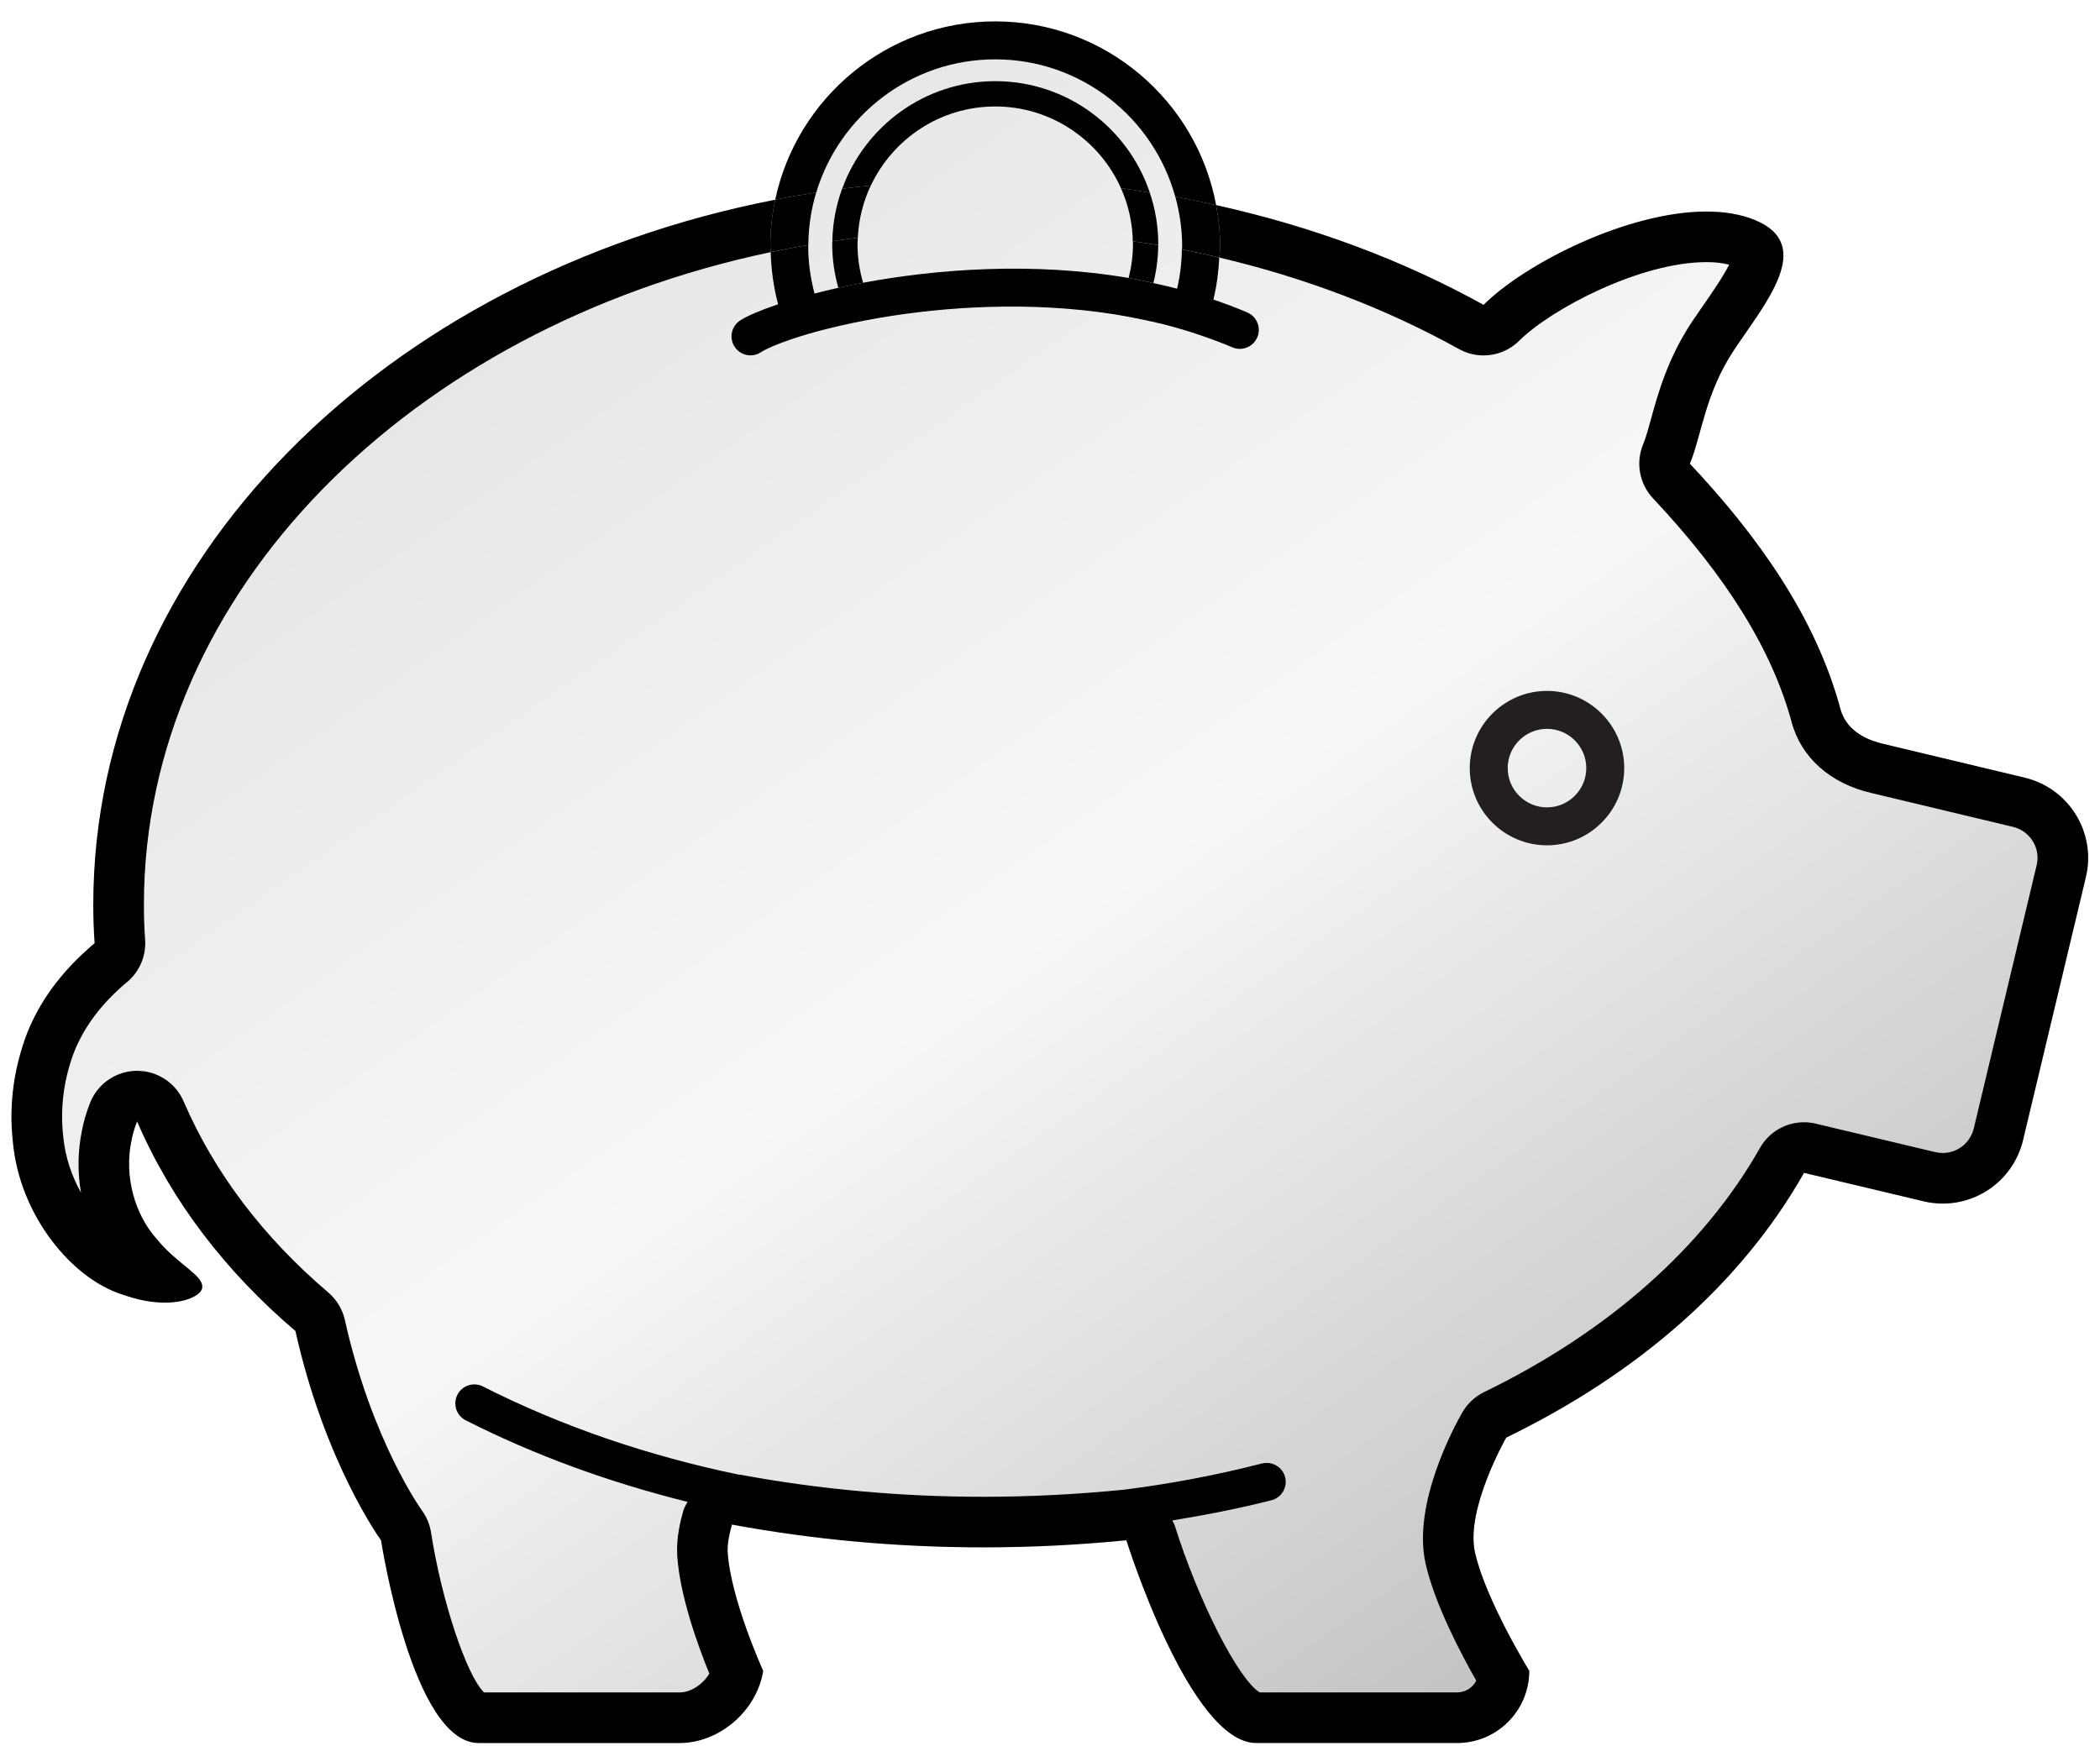
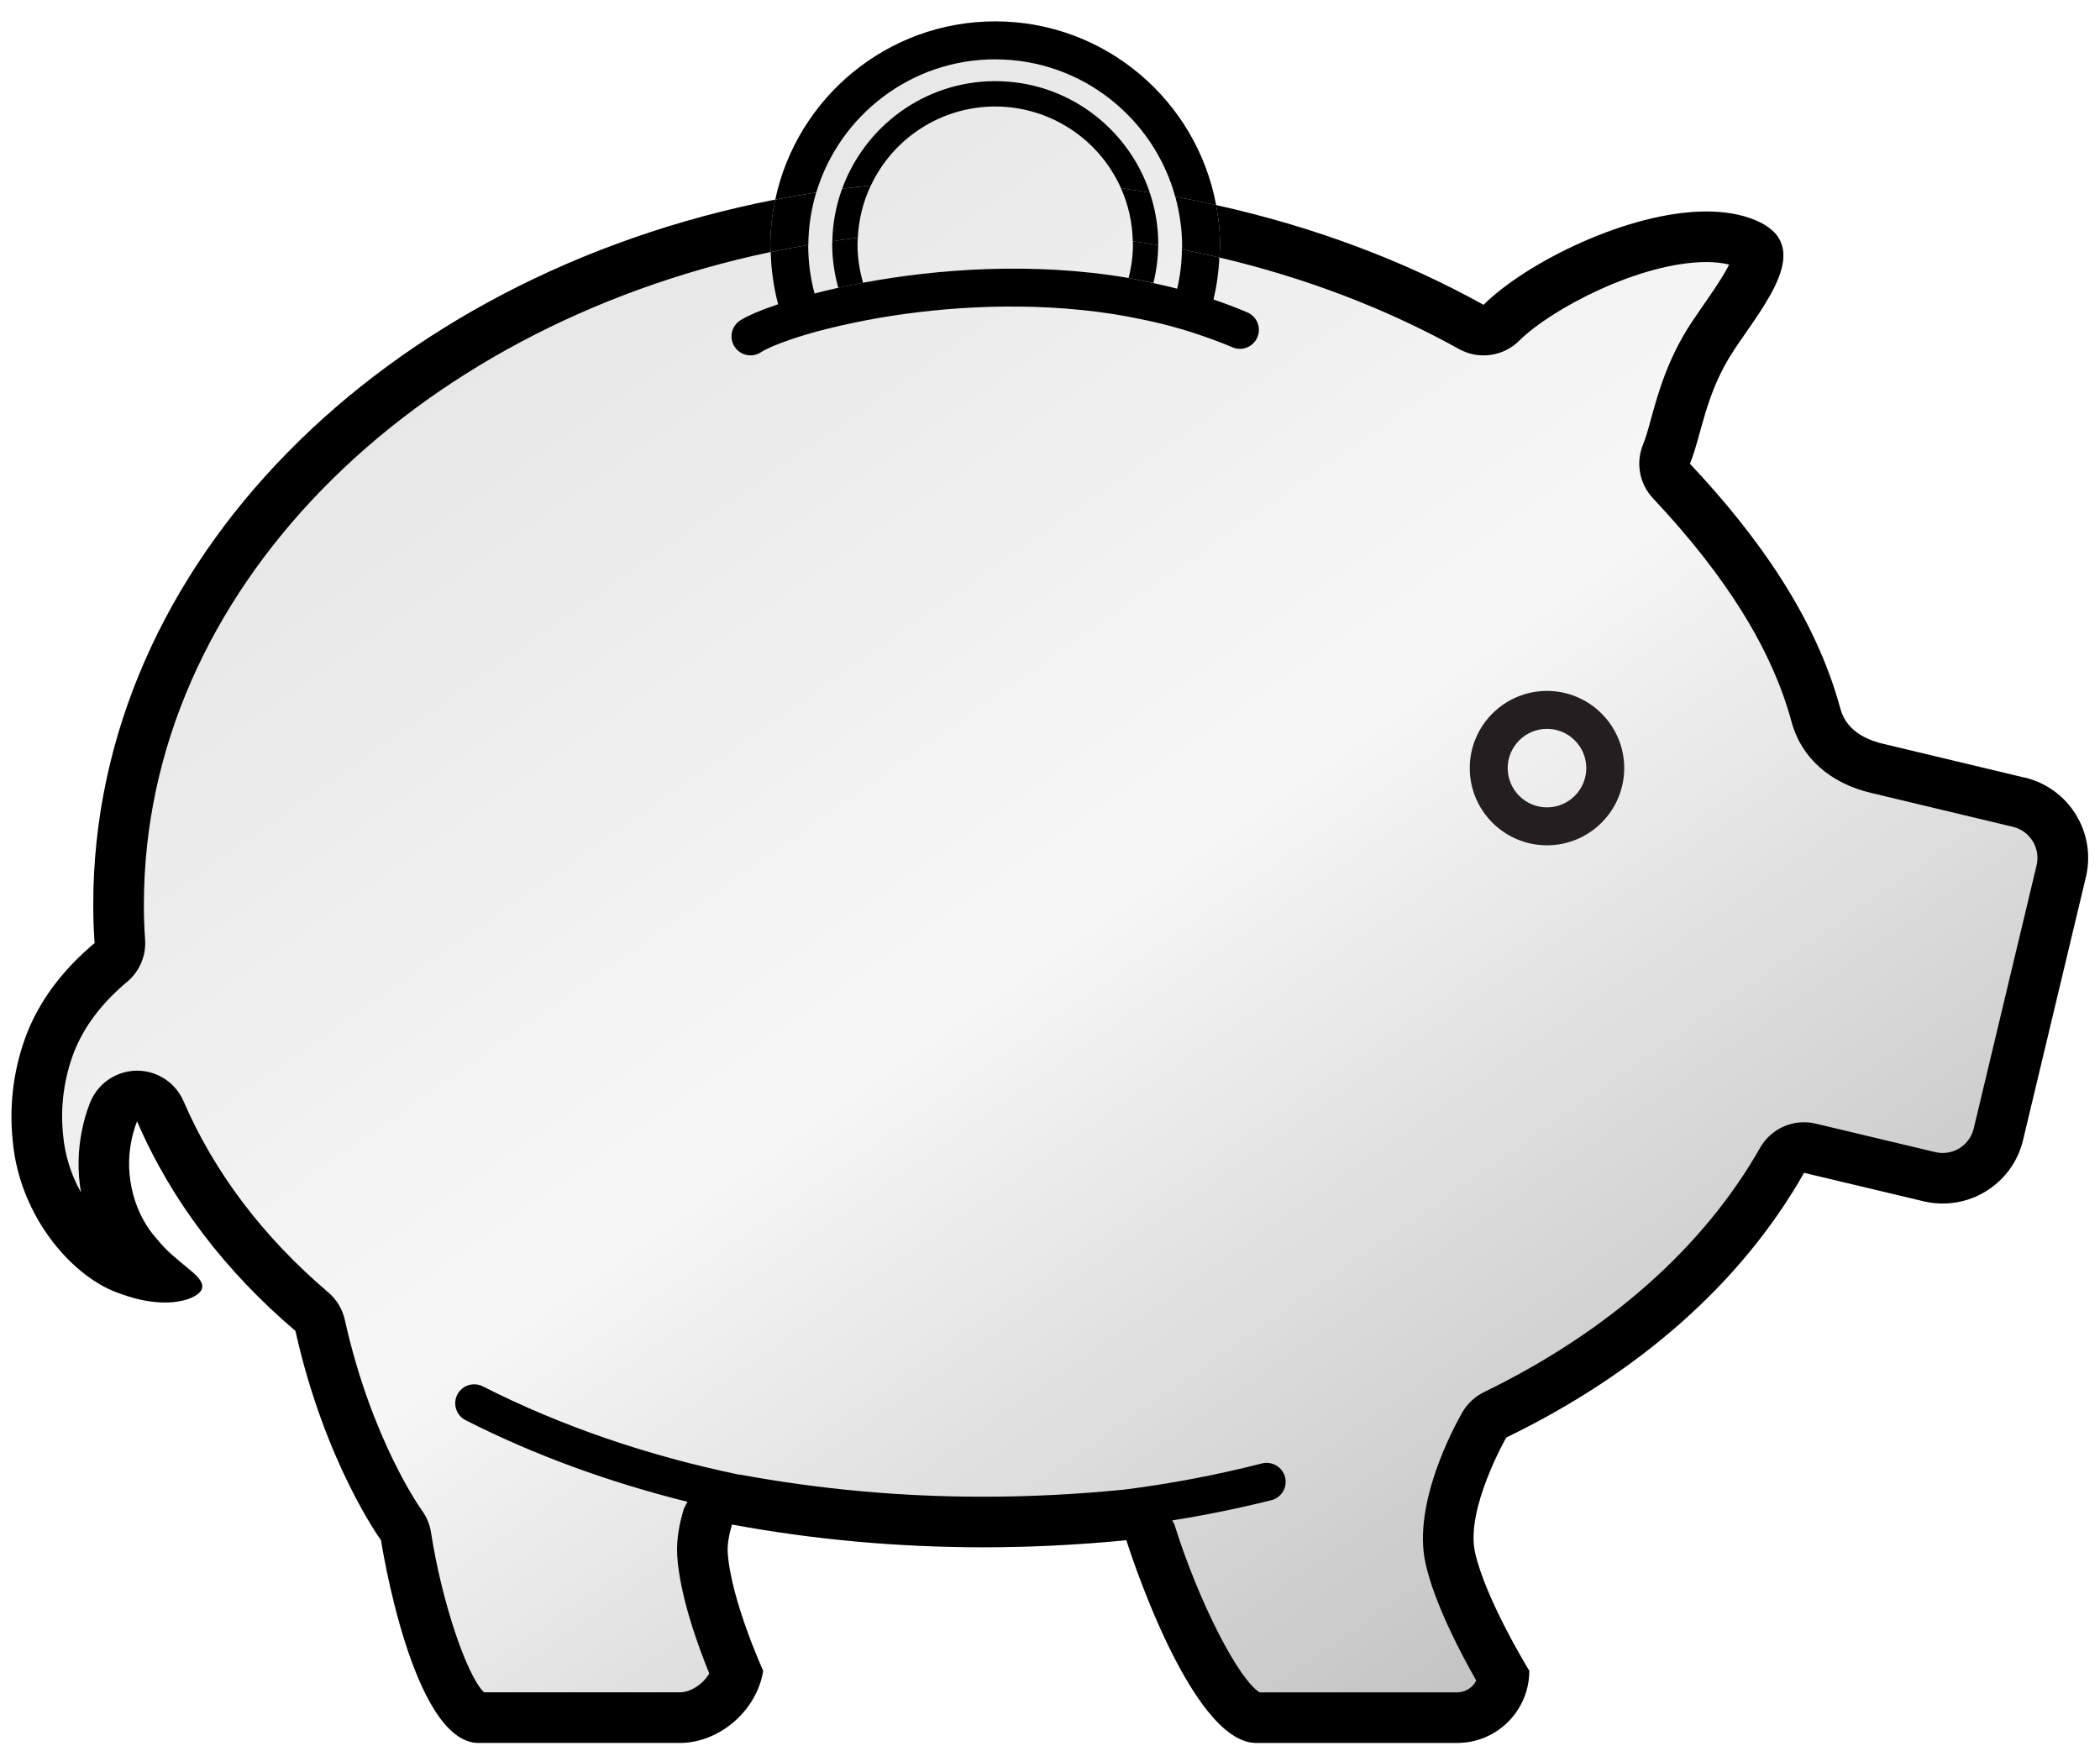
- <svg xmlns="http://www.w3.org/2000/svg" width="83px" height="69px" viewBox="0 0 83 69" version="1.1">
+ <svg xmlns="http://www.w3.org/2000/svg" width="83" height="69" viewBox="0 0 83 69">
  <defs>
-     <linearGradient x1="20.421%" y1="16.448%" x2="80.374%" y2="88.754%" id="linearGradient-1">
+     <linearGradient x1="20.421%" y1="16.448%" x2="80.374%" y2="88.754%" id="a">
      <stop stop-color="#E6E6E6" offset="0%" />
      <stop stop-color="#F7F7F7" offset="50%" />
      <stop stop-color="#C4C4C4" offset="100%" />
    </linearGradient>
  </defs>
-   <g id="Page-1" stroke="none" stroke-width="1" fill="none" fill-rule="evenodd">
-     <g id="rh-icon-piggybank">
-       <g id="Group">
-         <path d="M80.023,30.742 L74.418,29.402 C73.992,29.302 73.006,29.003 72.742,28.029 C71.763,24.399 69.48,21.193 66.791,18.332 C67.254,17.217 67.385,15.572 68.537,13.835 C69.742,12.019 71.771,9.69 69.365,8.699 C68.797,8.465 68.144,8.362 67.445,8.362 C64.34,8.362 60.3,10.398 58.636,12.051 C55.45,10.285 51.882,8.951 48.066,8.109 C47.3,3.982 43.679,0.846 39.335,0.846 C35.064,0.846 31.491,3.873 30.64,7.893 C15.184,10.912 3.688,22.241 3.688,35.761 C3.688,36.272 3.704,36.783 3.741,37.286 C3.701,37.319 3.657,37.354 3.615,37.39 C2.692,38.194 1.709,39.28 1.096,40.781 C0.55,42.187 0.345,43.656 0.508,45.126 C0.774,48.089 2.888,50.566 4.832,51.171 C5.481,51.405 6.05,51.494 6.519,51.494 C7.447,51.494 7.988,51.147 7.994,50.895 C8.052,50.406 6.995,49.975 6.191,48.969 C5.34,48.027 4.898,46.512 5.198,45.088 C5.247,44.827 5.325,44.572 5.42,44.33 C6.79,47.505 8.937,50.28 11.679,52.616 C12.849,57.86 15.062,60.889 15.062,60.889 C15.062,60.889 16.29,68.903 18.92,68.903 L26.864,68.903 C28.436,68.903 29.917,67.626 30.166,66.051 C30.166,66.051 28.884,63.233 28.763,61.364 C28.744,61.031 28.822,60.655 28.932,60.268 C32.089,60.852 35.415,61.168 38.868,61.168 C40.792,61.168 42.676,61.069 44.52,60.888 C44.52,60.888 47.022,68.902 49.651,68.902 L57.594,68.902 C59.166,68.902 60.444,67.625 60.444,66.05 C60.444,66.05 58.712,63.232 58.298,61.363 C57.919,59.655 59.534,56.829 59.534,56.829 C64.694,54.324 68.798,50.783 71.304,46.363 L76.025,47.487 C76.281,47.548 76.537,47.578 76.787,47.578 C78.266,47.578 79.603,46.568 79.961,45.067 L82.443,34.675 C82.863,32.929 81.781,31.162 80.023,30.742 L80.023,30.742 Z" id="Shape" fill="url(#linearGradient-1)" />
-         <g id="Shape">
-           <path d="M61.143,27.313 C59.459,27.313 58.09,28.682 58.09,30.365 C58.09,32.048 59.459,33.417 61.143,33.417 C62.827,33.417 64.196,32.048 64.196,30.365 C64.195,28.683 62.826,27.313 61.143,27.313 L61.143,27.313 Z M61.143,31.917 C60.288,31.917 59.59,31.221 59.59,30.365 C59.59,29.51 60.287,28.813 61.143,28.813 C61.998,28.813 62.696,29.509 62.696,30.365 C62.695,31.221 61.998,31.917 61.143,31.917 L61.143,31.917 Z" fill="#231F20" />
-           <g>
-             <path d="M49.303,12.353 C49.682,12.518 49.858,12.959 49.694,13.339 C49.528,13.719 49.085,13.894 48.708,13.73 C48.308,13.557 47.899,13.408 47.487,13.267 C47.008,13.102 46.524,12.957 46.034,12.831 C45.71,12.748 45.384,12.679 45.055,12.612 C44.709,12.541 44.364,12.474 44.018,12.42 C40.69,11.902 37.348,12.122 34.745,12.569 C34.38,12.631 34.032,12.699 33.698,12.769 C33.35,12.842 33.023,12.917 32.714,12.995 C32.152,13.136 31.668,13.28 31.256,13.42 C30.713,13.605 30.297,13.782 30.074,13.927 C29.948,14.009 29.806,14.048 29.666,14.048 C29.421,14.048 29.181,13.928 29.037,13.707 C28.811,13.36 28.91,12.895 29.257,12.669 C29.536,12.487 30.065,12.261 30.757,12.028 C30.581,11.367 30.483,10.677 30.463,9.966 C16.225,12.964 5.689,23.391 5.689,35.761 C5.689,36.25 5.705,36.714 5.736,37.14 C5.783,37.785 5.516,38.414 5.018,38.827 L4.952,38.881 L4.9,38.924 C3.986,39.721 3.338,40.583 2.95,41.537 C2.528,42.624 2.372,43.768 2.498,44.905 C2.573,45.741 2.84,46.503 3.202,47.147 C3.062,46.336 3.071,45.494 3.243,44.676 C3.303,44.354 3.412,43.978 3.559,43.602 C3.854,42.847 4.577,42.345 5.387,42.331 L5.422,42.331 C6.219,42.331 6.942,42.805 7.258,43.538 C8.473,46.354 10.398,48.897 12.977,51.095 C13.308,51.376 13.538,51.758 13.632,52.182 C14.698,56.963 16.658,59.684 16.677,59.711 C16.866,59.97 16.991,60.27 17.039,60.588 C17.455,63.283 18.446,66.247 19.133,66.904 L26.864,66.904 C27.31,66.904 27.79,66.577 28.036,66.158 C27.601,65.093 26.87,63.097 26.767,61.495 C26.728,60.799 26.886,60.15 27.008,59.722 C27.045,59.593 27.116,59.487 27.175,59.371 C24.088,58.602 21.137,57.532 18.408,56.146 C18.039,55.958 17.891,55.506 18.079,55.137 C18.266,54.768 18.717,54.622 19.087,54.808 C22.199,56.388 25.617,57.55 29.203,58.295 C29.233,58.299 29.264,58.297 29.294,58.303 C32.404,58.878 35.625,59.17 38.866,59.17 C40.664,59.17 42.5,59.079 44.321,58.899 C44.339,58.897 44.356,58.898 44.374,58.896 C46.243,58.662 48.083,58.314 49.88,57.853 C50.278,57.754 50.691,57.991 50.794,58.393 C50.896,58.794 50.655,59.204 50.253,59.306 C48.968,59.635 47.657,59.888 46.333,60.106 C46.362,60.17 46.405,60.224 46.427,60.293 C47.37,63.303 48.947,66.39 49.788,66.903 L57.593,66.903 C57.923,66.903 58.208,66.714 58.349,66.438 C57.759,65.404 56.699,63.4 56.343,61.797 C55.823,59.453 57.462,56.422 57.796,55.838 C57.997,55.488 58.298,55.207 58.659,55.031 C63.559,52.651 67.331,49.313 69.563,45.378 C69.922,44.741 70.594,44.364 71.301,44.364 C71.455,44.364 71.61,44.382 71.764,44.419 L76.485,45.543 C76.585,45.567 76.686,45.579 76.784,45.579 C77.372,45.579 77.876,45.178 78.013,44.604 L80.495,34.211 C80.575,33.88 80.522,33.543 80.347,33.256 C80.169,32.967 79.89,32.764 79.56,32.686 L73.955,31.346 C72.34,30.968 71.191,29.948 70.814,28.549 C70.044,25.699 68.252,22.805 65.335,19.7 C64.796,19.126 64.644,18.29 64.944,17.564 C65.048,17.317 65.145,16.966 65.256,16.561 C65.533,15.551 65.916,14.168 66.869,12.729 C67.019,12.503 67.18,12.272 67.344,12.036 C67.631,11.621 68.106,10.939 68.344,10.462 C68.088,10.395 67.783,10.361 67.446,10.361 C64.841,10.361 61.323,12.202 60.046,13.469 C59.661,13.85 59.151,14.05 58.636,14.05 C58.306,14.05 57.972,13.968 57.667,13.799 C54.743,12.176 51.548,10.97 48.194,10.18 C48.165,10.748 48.092,11.305 47.962,11.842 C48.412,11.997 48.861,12.162 49.303,12.353 L49.303,12.353 Z" />
-             <path d="M80.023,30.742 L74.418,29.402 C73.992,29.302 73.006,29.003 72.742,28.029 C71.763,24.399 69.48,21.193 66.791,18.332 C67.254,17.217 67.385,15.572 68.537,13.835 C69.742,12.019 71.771,9.69 69.365,8.699 C68.797,8.465 68.144,8.362 67.445,8.362 C64.34,8.362 60.3,10.398 58.636,12.051 C55.45,10.285 51.882,8.951 48.066,8.109 C48.166,8.637 48.222,9.179 48.222,9.735 C48.222,9.886 48.202,10.032 48.193,10.181 C51.547,10.971 54.742,12.177 57.666,13.8 C57.971,13.969 58.305,14.051 58.635,14.051 C59.151,14.051 59.66,13.852 60.045,13.47 C61.322,12.202 64.84,10.362 67.445,10.362 C67.783,10.362 68.088,10.396 68.343,10.463 C68.105,10.94 67.63,11.622 67.343,12.037 C67.179,12.273 67.019,12.505 66.868,12.73 C65.915,14.169 65.532,15.552 65.255,16.562 C65.144,16.968 65.046,17.318 64.943,17.565 C64.642,18.292 64.795,19.127 65.334,19.701 C68.25,22.805 70.043,25.7 70.813,28.55 C71.19,29.949 72.338,30.969 73.954,31.347 L79.559,32.687 C79.889,32.766 80.168,32.968 80.346,33.257 C80.522,33.544 80.575,33.881 80.494,34.212 L78.012,44.605 C77.875,45.178 77.371,45.58 76.783,45.58 C76.685,45.58 76.584,45.567 76.484,45.544 L71.763,44.42 C71.609,44.383 71.454,44.365 71.3,44.365 C70.593,44.365 69.921,44.742 69.562,45.379 C67.33,49.315 63.558,52.652 58.658,55.032 C58.297,55.208 57.996,55.489 57.795,55.839 C57.461,56.423 55.822,59.454 56.342,61.798 C56.697,63.401 57.758,65.404 58.348,66.439 C58.207,66.715 57.922,66.904 57.592,66.904 L49.787,66.904 C48.945,66.39 47.369,63.303 46.426,60.294 C46.405,60.226 46.362,60.172 46.332,60.107 C47.656,59.889 48.967,59.636 50.252,59.307 C50.654,59.205 50.895,58.795 50.793,58.394 C50.689,57.992 50.277,57.755 49.879,57.854 C48.082,58.315 46.242,58.663 44.373,58.897 C44.355,58.899 44.338,58.898 44.32,58.9 C42.5,59.08 40.663,59.171 38.865,59.171 C35.624,59.171 32.404,58.879 29.293,58.304 C29.262,58.298 29.232,58.3 29.202,58.296 C25.616,57.551 22.198,56.389 19.086,54.809 C18.716,54.623 18.264,54.769 18.078,55.138 C17.89,55.507 18.037,55.959 18.407,56.147 C21.136,57.533 24.087,58.603 27.174,59.372 C27.115,59.487 27.044,59.594 27.007,59.723 C26.885,60.152 26.727,60.8 26.766,61.496 C26.87,63.099 27.6,65.094 28.035,66.159 C27.789,66.578 27.309,66.905 26.863,66.905 L19.132,66.905 C18.445,66.248 17.454,63.284 17.038,60.589 C16.989,60.272 16.865,59.971 16.676,59.712 C16.657,59.685 14.697,56.964 13.631,52.183 C13.536,51.759 13.306,51.377 12.976,51.096 C10.396,48.899 8.472,46.356 7.257,43.539 C6.94,42.806 6.218,42.332 5.421,42.332 L5.386,42.332 C4.575,42.347 3.853,42.849 3.558,43.603 C3.411,43.979 3.302,44.355 3.242,44.677 C3.07,45.494 3.061,46.337 3.201,47.148 C2.84,46.503 2.573,45.742 2.497,44.906 C2.371,43.769 2.527,42.625 2.949,41.538 C3.338,40.584 3.985,39.722 4.899,38.925 L4.951,38.882 L5.017,38.828 C5.515,38.415 5.783,37.786 5.735,37.141 C5.704,36.715 5.688,36.251 5.688,35.762 C5.688,23.392 16.224,12.965 30.462,9.967 C30.46,9.889 30.446,9.815 30.446,9.736 C30.446,9.105 30.515,8.489 30.64,7.895 C15.183,10.914 3.687,22.243 3.687,35.763 C3.687,36.274 3.703,36.785 3.74,37.288 C3.7,37.321 3.656,37.356 3.614,37.392 C2.691,38.196 1.708,39.282 1.095,40.783 C0.549,42.189 0.344,43.658 0.507,45.128 C0.773,48.091 2.887,50.568 4.831,51.173 C5.48,51.407 6.049,51.496 6.518,51.496 C7.446,51.496 7.986,51.149 7.992,50.897 C8.05,50.408 6.993,49.977 6.189,48.971 C5.338,48.029 4.896,46.514 5.196,45.09 C5.245,44.829 5.323,44.574 5.418,44.332 C6.788,47.507 8.935,50.282 11.677,52.618 C12.847,57.862 15.06,60.891 15.06,60.891 C15.06,60.891 16.288,68.905 18.918,68.905 L26.862,68.905 C28.434,68.905 29.915,67.628 30.164,66.053 C30.164,66.053 28.882,63.235 28.761,61.366 C28.742,61.033 28.82,60.657 28.93,60.27 C32.087,60.854 35.413,61.17 38.866,61.17 C40.79,61.17 42.674,61.071 44.518,60.89 C44.518,60.89 47.02,68.904 49.649,68.904 L57.592,68.904 C59.164,68.904 60.442,67.627 60.442,66.052 C60.442,66.052 58.71,63.234 58.296,61.365 C57.917,59.657 59.532,56.831 59.532,56.831 C64.692,54.326 68.796,50.785 71.302,46.365 L76.023,47.489 C76.279,47.55 76.535,47.58 76.785,47.58 C78.264,47.58 79.601,46.57 79.959,45.069 L82.441,34.677 C82.863,32.929 81.781,31.162 80.023,30.742 L80.023,30.742 Z" fill="#000000" />
-             <path d="M39.336,3.209 C42.178,3.209 44.59,5.06 45.445,7.618 C45.781,7.67 46.119,7.717 46.451,7.776 C45.59,4.65 42.73,2.345 39.335,2.345 C36,2.345 33.177,4.567 32.261,7.608 C32.601,7.556 32.941,7.504 33.284,7.46 C34.185,4.985 36.554,3.209 39.336,3.209 L39.336,3.209 Z" />
-             <path d="M32.195,11.603 C32.493,11.526 32.802,11.45 33.133,11.377 C32.98,10.827 32.892,10.251 32.892,9.653 C32.892,9.614 32.897,9.575 32.898,9.536 C32.581,9.582 32.264,9.629 31.949,9.682 C31.949,9.699 31.947,9.716 31.947,9.733 C31.946,10.381 32.038,11.005 32.195,11.603 L32.195,11.603 Z" />
-             <path d="M45.586,11.191 C45.9,11.259 46.213,11.33 46.524,11.412 C46.641,10.911 46.706,10.393 46.715,9.86 C46.404,9.799 46.092,9.745 45.777,9.691 C45.773,10.208 45.705,10.709 45.586,11.191 L45.586,11.191 Z" />
-             <path d="M33.905,9.396 C33.567,9.436 33.233,9.488 32.898,9.537 C32.898,9.576 32.892,9.614 32.892,9.654 C32.892,10.252 32.98,10.828 33.133,11.378 C33.446,11.309 33.773,11.242 34.113,11.178 C33.971,10.694 33.892,10.183 33.892,9.654 C33.892,9.567 33.9,9.482 33.905,9.396 L33.905,9.396 Z" fill="#000000" />
-             <path d="M39.336,4.209 C41.549,4.209 43.455,5.539 44.305,7.439 C44.69,7.488 45.065,7.56 45.446,7.618 C44.591,5.06 42.178,3.209 39.337,3.209 C36.555,3.209 34.186,4.985 33.286,7.46 C33.661,7.411 34.04,7.372 34.42,7.333 C35.291,5.49 37.165,4.209 39.336,4.209 L39.336,4.209 Z" fill="#000000" />
-             <path d="M44.773,9.537 C44.775,9.576 44.779,9.614 44.779,9.654 C44.779,10.115 44.717,10.561 44.607,10.989 C44.935,11.045 45.259,11.121 45.586,11.191 C45.705,10.709 45.774,10.208 45.777,9.691 C45.445,9.634 45.109,9.585 44.773,9.537 L44.773,9.537 Z" fill="#000000" />
-             <path d="M34.418,7.333 C34.039,7.372 33.659,7.411 33.284,7.46 C33.047,8.111 32.91,8.808 32.897,9.537 C33.232,9.488 33.566,9.436 33.904,9.396 C33.939,8.661 34.119,7.964 34.418,7.333 L34.418,7.333 Z" fill="#000000" />
-             <path d="M44.773,9.537 C45.109,9.585 45.445,9.634 45.777,9.69 C45.777,9.678 45.779,9.666 45.779,9.653 C45.779,8.941 45.66,8.258 45.445,7.617 C45.064,7.558 44.689,7.487 44.304,7.438 C44.592,8.083 44.758,8.791 44.773,9.537 L44.773,9.537 Z" fill="#000000" />
-             <path d="M39.335,2.346 C42.731,2.346 45.59,4.651 46.451,7.777 C46.996,7.875 47.531,7.991 48.066,8.109 C47.3,3.982 43.679,0.846 39.335,0.846 C35.065,0.846 31.491,3.873 30.641,7.893 C31.177,7.788 31.717,7.693 32.262,7.608 C33.177,4.568 36,2.346 39.335,2.346 L39.335,2.346 Z" fill="#000000" />
-             <path d="M46.523,11.412 C46.212,11.33 45.9,11.259 45.585,11.191 C45.259,11.121 44.935,11.045 44.606,10.989 C40.824,10.344 37.019,10.635 34.111,11.178 C33.771,11.241 33.444,11.308 33.131,11.378 C32.8,11.451 32.491,11.527 32.193,11.604 C32.036,11.006 31.944,10.382 31.944,9.735 C31.944,9.718 31.946,9.701 31.946,9.684 C31.447,9.769 30.951,9.862 30.46,9.966 C30.481,10.677 30.578,11.367 30.754,12.028 C30.062,12.261 29.533,12.487 29.254,12.669 C28.906,12.895 28.808,13.359 29.034,13.707 C29.178,13.928 29.418,14.048 29.663,14.048 C29.803,14.048 29.945,14.009 30.071,13.927 C30.293,13.782 30.71,13.605 31.253,13.42 C31.665,13.279 32.149,13.135 32.711,12.995 C33.02,12.917 33.348,12.842 33.695,12.769 C34.029,12.699 34.377,12.632 34.742,12.569 C37.344,12.122 40.687,11.902 44.015,12.42 C44.361,12.474 44.706,12.541 45.052,12.612 C45.38,12.679 45.706,12.748 46.031,12.831 C46.521,12.956 47.006,13.102 47.484,13.267 C47.896,13.409 48.304,13.557 48.705,13.73 C49.082,13.894 49.525,13.72 49.691,13.339 C49.855,12.959 49.679,12.517 49.3,12.353 C48.859,12.162 48.409,11.998 47.958,11.843 C48.089,11.306 48.161,10.75 48.19,10.181 C47.702,10.066 47.21,9.957 46.711,9.86 C46.705,10.393 46.641,10.911 46.523,11.412 L46.523,11.412 Z" fill="#000000" />
-             <path d="M30.462,9.965 C30.953,9.861 31.449,9.769 31.948,9.683 C31.953,8.962 32.062,8.267 32.26,7.608 C31.715,7.692 31.175,7.788 30.639,7.893 C30.513,8.487 30.445,9.103 30.445,9.734 C30.446,9.813 30.46,9.888 30.462,9.965 L30.462,9.965 Z" fill="#000000" />
-             <path d="M46.723,9.734 C46.723,9.776 46.717,9.817 46.715,9.859 C47.213,9.956 47.705,10.065 48.194,10.18 C48.204,10.031 48.223,9.885 48.223,9.734 C48.223,9.178 48.166,8.636 48.067,8.108 C47.532,7.99 46.997,7.874 46.452,7.776 C46.623,8.401 46.723,9.056 46.723,9.734 L46.723,9.734 Z" fill="#000000" />
-           </g>
-         </g>
-       </g>
-     </g>
+   <g fill="none" fill-rule="evenodd">
+     <path d="M80.023 30.742l-5.605-1.34c-.426-.1-1.412-.4-1.676-1.373-.98-3.63-3.262-6.837-5.95-9.698.462-1.115.593-2.76 1.745-4.497 1.205-1.816 3.234-4.145.828-5.136-.568-.235-1.22-.338-1.92-.338-3.105 0-7.145 2.036-8.81 3.69-3.185-1.767-6.753-3.1-10.57-3.943C47.3 3.98 43.68.845 39.336.845c-4.27 0-7.844 3.027-8.695 7.047C15.184 10.913 3.688 22.24 3.688 35.76c0 .512.016 1.023.053 1.526l-.125.104c-.923.804-1.906 1.89-2.52 3.39a9.144 9.144 0 0 0-.587 4.346c.266 2.963 2.38 5.44 4.324 6.045.65.235 1.218.324 1.687.324.927 0 1.468-.347 1.474-.6.058-.488-1-.92-1.803-1.925-.85-.943-1.292-2.458-.992-3.882.05-.26.127-.516.222-.758 1.37 3.175 3.517 5.95 6.26 8.286 1.17 5.244 3.382 8.273 3.382 8.273s1.228 8.013 3.858 8.013h7.944c1.572 0 3.053-1.277 3.302-2.852 0 0-1.282-2.817-1.403-4.686-.02-.333.06-.71.17-1.096 3.156.584 6.482.9 9.935.9 1.924 0 3.808-.1 5.652-.28 0 0 2.502 8.014 5.13 8.014h7.944a2.852 2.852 0 0 0 2.85-2.852s-1.732-2.818-2.146-4.687c-.38-1.708 1.236-4.534 1.236-4.534 5.16-2.506 9.264-6.047 11.77-10.467l4.72 1.124a3.266 3.266 0 0 0 3.936-2.42l2.483-10.392a3.266 3.266 0 0 0-2.42-3.933z" fill="url(#a)" />
+     <path d="M61.143 27.313a3.056 3.056 0 0 0-3.053 3.052 3.056 3.056 0 0 0 3.053 3.052 3.056 3.056 0 0 0 3.053-3.052 3.057 3.057 0 0 0-3.053-3.052zm0 4.604a1.555 1.555 0 0 1-1.553-1.552c0-.855.697-1.552 1.553-1.552.855 0 1.553.696 1.553 1.552 0 .856-.698 1.552-1.553 1.552z" fill="#231F20" />
+     <path d="M49.303 12.353c.38.165.555.606.39.986a.752.752 0 0 1-.985.39c-.4-.173-.81-.322-1.22-.463a18.94 18.94 0 0 0-1.454-.436c-.324-.082-.65-.15-.98-.218-.345-.07-.69-.138-1.036-.192-3.328-.518-6.67-.298-9.273.15a27.688 27.688 0 0 0-2.03.425c-.563.14-1.047.285-1.46.425-.542.185-.958.362-1.18.507a.75.75 0 0 1-.817-1.258c.278-.182.807-.408 1.5-.64a8.984 8.984 0 0 1-.295-2.064C16.225 12.964 5.69 23.39 5.69 35.76c0 .49.015.954.046 1.38a2.003 2.003 0 0 1-.718 1.687l-.066.054-.052.044c-.914.797-1.562 1.66-1.95 2.613a7.104 7.104 0 0 0-.452 3.368c.075.836.342 1.598.704 2.242-.14-.81-.13-1.653.04-2.47.06-.323.17-.7.317-1.075a2 2 0 0 1 1.827-1.27h.035a2 2 0 0 1 1.836 1.206c1.215 2.816 3.14 5.36 5.72 7.557.33.28.56.663.654 1.087 1.066 4.78 3.026 7.502 3.045 7.53.19.258.314.558.362.876.415 2.695 1.406 5.66 2.093 6.316h7.73c.447 0 .927-.327 1.173-.746-.435-1.065-1.166-3.06-1.27-4.663-.038-.696.12-1.345.242-1.773.037-.13.108-.235.167-.35-3.087-.77-6.038-1.84-8.767-3.226a.75.75 0 0 1 .68-1.338c3.11 1.58 6.53 2.742 10.115 3.487.03.004.06.002.09.008 3.11.575 6.332.867 9.573.867 1.798 0 3.634-.09 5.455-.27.02-.003.036-.002.054-.004 1.87-.234 3.71-.582 5.506-1.043a.75.75 0 0 1 .373 1.453c-1.285.33-2.596.582-3.92.8.03.064.072.118.094.187.943 3.01 2.52 6.097 3.36 6.61h7.806c.33 0 .615-.19.756-.465-.59-1.034-1.65-3.038-2.007-4.64-.52-2.345 1.12-5.376 1.453-5.96.2-.35.502-.63.863-.807 4.9-2.38 8.67-5.717 10.903-9.652a1.996 1.996 0 0 1 2.2-.96l4.722 1.125a1.26 1.26 0 0 0 1.528-.94l2.482-10.393a1.26 1.26 0 0 0-.935-1.525l-5.605-1.34c-1.615-.377-2.764-1.397-3.14-2.796-.77-2.85-2.563-5.745-5.48-8.85a2.003 2.003 0 0 1-.39-2.136c.103-.247.2-.598.31-1.003.278-1.01.66-2.392 1.614-3.83.15-.227.31-.458.474-.694.287-.415.762-1.097 1-1.574a3.6 3.6 0 0 0-.898-.1c-2.605 0-6.123 1.84-7.4 3.107a2.004 2.004 0 0 1-2.38.33c-2.923-1.624-6.118-2.83-9.472-3.62a9.018 9.018 0 0 1-.232 1.662c.45.155.9.32 1.34.51z" />
+     <path d="M80.023 30.742l-5.605-1.34c-.426-.1-1.412-.4-1.676-1.373-.98-3.63-3.262-6.837-5.95-9.698.462-1.115.593-2.76 1.745-4.497 1.205-1.816 3.234-4.145.828-5.136-.568-.235-1.22-.338-1.92-.338-3.105 0-7.145 2.036-8.81 3.69-3.185-1.767-6.753-3.1-10.57-3.943.1.527.157 1.07.157 1.625 0 .15-.02.297-.03.446 3.355.79 6.55 1.997 9.474 3.62a1.998 1.998 0 0 0 2.38-.33c1.276-1.268 4.794-3.108 7.4-3.108.337 0 .642.034.897.1-.238.478-.713 1.16-1 1.575a52.23 52.23 0 0 0-.475.693c-.953 1.44-1.336 2.822-1.613 3.832-.11.406-.21.756-.312 1.003a2 2 0 0 0 .39 2.136c2.917 3.105 4.71 6 5.48 8.85.377 1.4 1.525 2.42 3.14 2.797l5.606 1.34a1.263 1.263 0 0 1 .934 1.525l-2.482 10.393a1.262 1.262 0 0 1-1.528.94l-4.72-1.125a1.996 1.996 0 0 0-2.2.96c-2.234 3.935-6.006 7.272-10.906 9.652-.36.176-.662.457-.863.807-.334.583-1.973 3.614-1.453 5.958.355 1.603 1.416 3.606 2.006 4.64a.848.848 0 0 1-.756.466h-7.805c-.842-.514-2.418-3.6-3.36-6.61-.022-.068-.065-.122-.095-.187a45.797 45.797 0 0 0 3.92-.8.75.75 0 0 0 .54-.913.756.756 0 0 0-.913-.54c-1.798.46-3.638.81-5.507 1.043-.018.002-.035 0-.053.003-1.82.18-3.657.27-5.455.27a52.8 52.8 0 0 1-9.572-.866c-.03-.006-.06-.004-.09-.008-3.587-.745-7.005-1.907-10.117-3.487a.75.75 0 1 0-.68 1.337c2.73 1.386 5.68 2.456 8.768 3.225-.06.115-.13.222-.167.35-.122.43-.28 1.078-.24 1.774.103 1.603.833 3.598 1.268 4.663-.246.418-.726.745-1.172.745h-7.73c-.688-.657-1.68-3.62-2.095-6.316a2.008 2.008 0 0 0-.362-.878c-.02-.027-1.98-2.748-3.045-7.53a2.003 2.003 0 0 0-.654-1.086c-2.58-2.197-4.504-4.74-5.72-7.557a2 2 0 0 0-1.835-1.208h-.034a2.002 2.002 0 0 0-1.828 1.27 6.12 6.12 0 0 0-.316 1.075 6.587 6.587 0 0 0-.04 2.47 5.65 5.65 0 0 1-.705-2.24 7.104 7.104 0 0 1 .452-3.37c.388-.953 1.035-1.815 1.95-2.612l.05-.043.067-.054a2 2 0 0 0 .718-1.687 19.14 19.14 0 0 1-.047-1.378c0-12.37 10.536-22.797 24.774-25.795-.002-.078-.016-.152-.016-.23 0-.632.07-1.248.194-1.842-15.457 3.02-26.953 14.348-26.953 27.868 0 .51.016 1.022.053 1.525-.04.033-.084.068-.126.104-.923.804-1.906 1.89-2.52 3.39a9.144 9.144 0 0 0-.587 4.346c.266 2.963 2.38 5.44 4.324 6.045.65.234 1.22.323 1.688.323.928 0 1.468-.347 1.474-.6.058-.488-1-.92-1.803-1.925-.852-.94-1.294-2.456-.994-3.88.05-.26.127-.516.222-.758 1.37 3.175 3.517 5.95 6.26 8.286 1.17 5.244 3.382 8.273 3.382 8.273s1.228 8.015 3.858 8.015h7.944c1.572 0 3.053-1.277 3.302-2.852 0 0-1.282-2.818-1.403-4.687-.018-.333.06-.71.17-1.096 3.157.584 6.483.9 9.936.9 1.924 0 3.808-.1 5.652-.28 0 0 2.502 8.014 5.13 8.014h7.944a2.852 2.852 0 0 0 2.85-2.852s-1.732-2.818-2.146-4.687c-.38-1.708 1.236-4.534 1.236-4.534 5.16-2.504 9.264-6.045 11.77-10.465l4.72 1.124a3.266 3.266 0 0 0 3.936-2.42l2.483-10.393a3.264 3.264 0 0 0-2.417-3.935z" fill="#000" />
+     <path d="M39.336 3.21c2.842 0 5.254 1.85 6.11 4.408.335.052.673.1 1.005.158-.86-3.126-3.72-5.43-7.115-5.43-3.335 0-6.158 2.22-7.074 5.262.34-.052.68-.104 1.024-.148.9-2.475 3.27-4.25 6.052-4.25zM32.195 11.603c.298-.077.607-.153.938-.226a6.415 6.415 0 0 1-.24-1.724c0-.04.004-.078.005-.117-.317.046-.634.093-.95.146v.05c-.002.65.09 1.273.247 1.87zM45.586 11.19c.314.07.627.14.938.222.117-.5.182-1.02.19-1.552-.31-.06-.622-.115-.937-.17a6.453 6.453 0 0 1-.19 1.5z" />
+     <path d="M33.905 9.396c-.338.04-.672.092-1.007.14 0 .04-.006.078-.006.118 0 .598.088 1.174.24 1.724.314-.07.64-.136.98-.2a5.405 5.405 0 0 1-.22-1.524c0-.087.008-.172.013-.258zM39.336 4.21a5.45 5.45 0 0 1 4.97 3.23c.384.048.76.12 1.14.178-.855-2.558-3.268-4.41-6.11-4.41-2.78 0-5.15 1.777-6.05 4.252.375-.05.754-.088 1.134-.127a5.442 5.442 0 0 1 4.916-3.124zM44.773 9.537c.002.04.006.077.006.117 0 .46-.063.907-.173 1.335.328.055.652.13.98.2a6.4 6.4 0 0 0 .19-1.5 36.194 36.194 0 0 0-1.004-.153z" fill="#000" />
+     <path d="M34.418 7.333c-.38.04-.76.078-1.134.127a6.388 6.388 0 0 0-.387 2.077c.335-.05.67-.1 1.007-.14a5.408 5.408 0 0 1 .514-2.064zM44.773 9.537c.336.048.672.097 1.004.153l.002-.037c0-.712-.12-1.395-.335-2.036-.38-.06-.756-.13-1.14-.18a5.4 5.4 0 0 1 .468 2.1z" fill="#000" />
+     <path d="M39.335 2.346c3.396 0 6.255 2.305 7.116 5.43.546.1 1.08.215 1.616.333C47.3 3.98 43.68.845 39.336.845c-4.27 0-7.845 3.027-8.695 7.047.537-.105 1.077-.2 1.622-.285.915-3.04 3.738-5.262 7.073-5.262zM46.523 11.412c-.31-.082-.623-.153-.938-.22-.326-.07-.65-.147-.98-.203-3.78-.646-7.586-.355-10.494.188a27.198 27.198 0 0 0-1.917.426 7.34 7.34 0 0 1-.25-1.87c0-.016.003-.033.003-.05-.5.085-.995.178-1.486.282.02.71.118 1.4.294 2.062-.692.233-1.22.46-1.5.64a.75.75 0 0 0 .817 1.26c.223-.146.64-.323 1.183-.508.412-.14.896-.285 1.458-.425a29.83 29.83 0 0 1 2.03-.426c2.604-.448 5.947-.668 9.275-.15.346.054.69.12 1.037.192a18.377 18.377 0 0 1 2.432.655c.412.142.82.29 1.22.463a.75.75 0 0 0 .987-.39.75.75 0 0 0-.39-.987c-.44-.19-.89-.355-1.342-.51a8.92 8.92 0 0 0 .232-1.662c-.488-.114-.98-.223-1.48-.32a7.103 7.103 0 0 1-.187 1.552z" fill="#000" />
+     <path d="M30.462 9.965c.49-.104.987-.196 1.486-.282.005-.72.114-1.416.312-2.075-.545.084-1.085.18-1.62.285a8.866 8.866 0 0 0-.195 1.84c0 .08.015.155.017.232zM46.723 9.734c0 .042-.006.083-.008.125.498.096.99.205 1.48.32.01-.15.028-.295.028-.446 0-.556-.057-1.098-.156-1.626a41.947 41.947 0 0 0-1.615-.332c.17.625.27 1.28.27 1.958z" fill="#000" />
  </g>
</svg>
